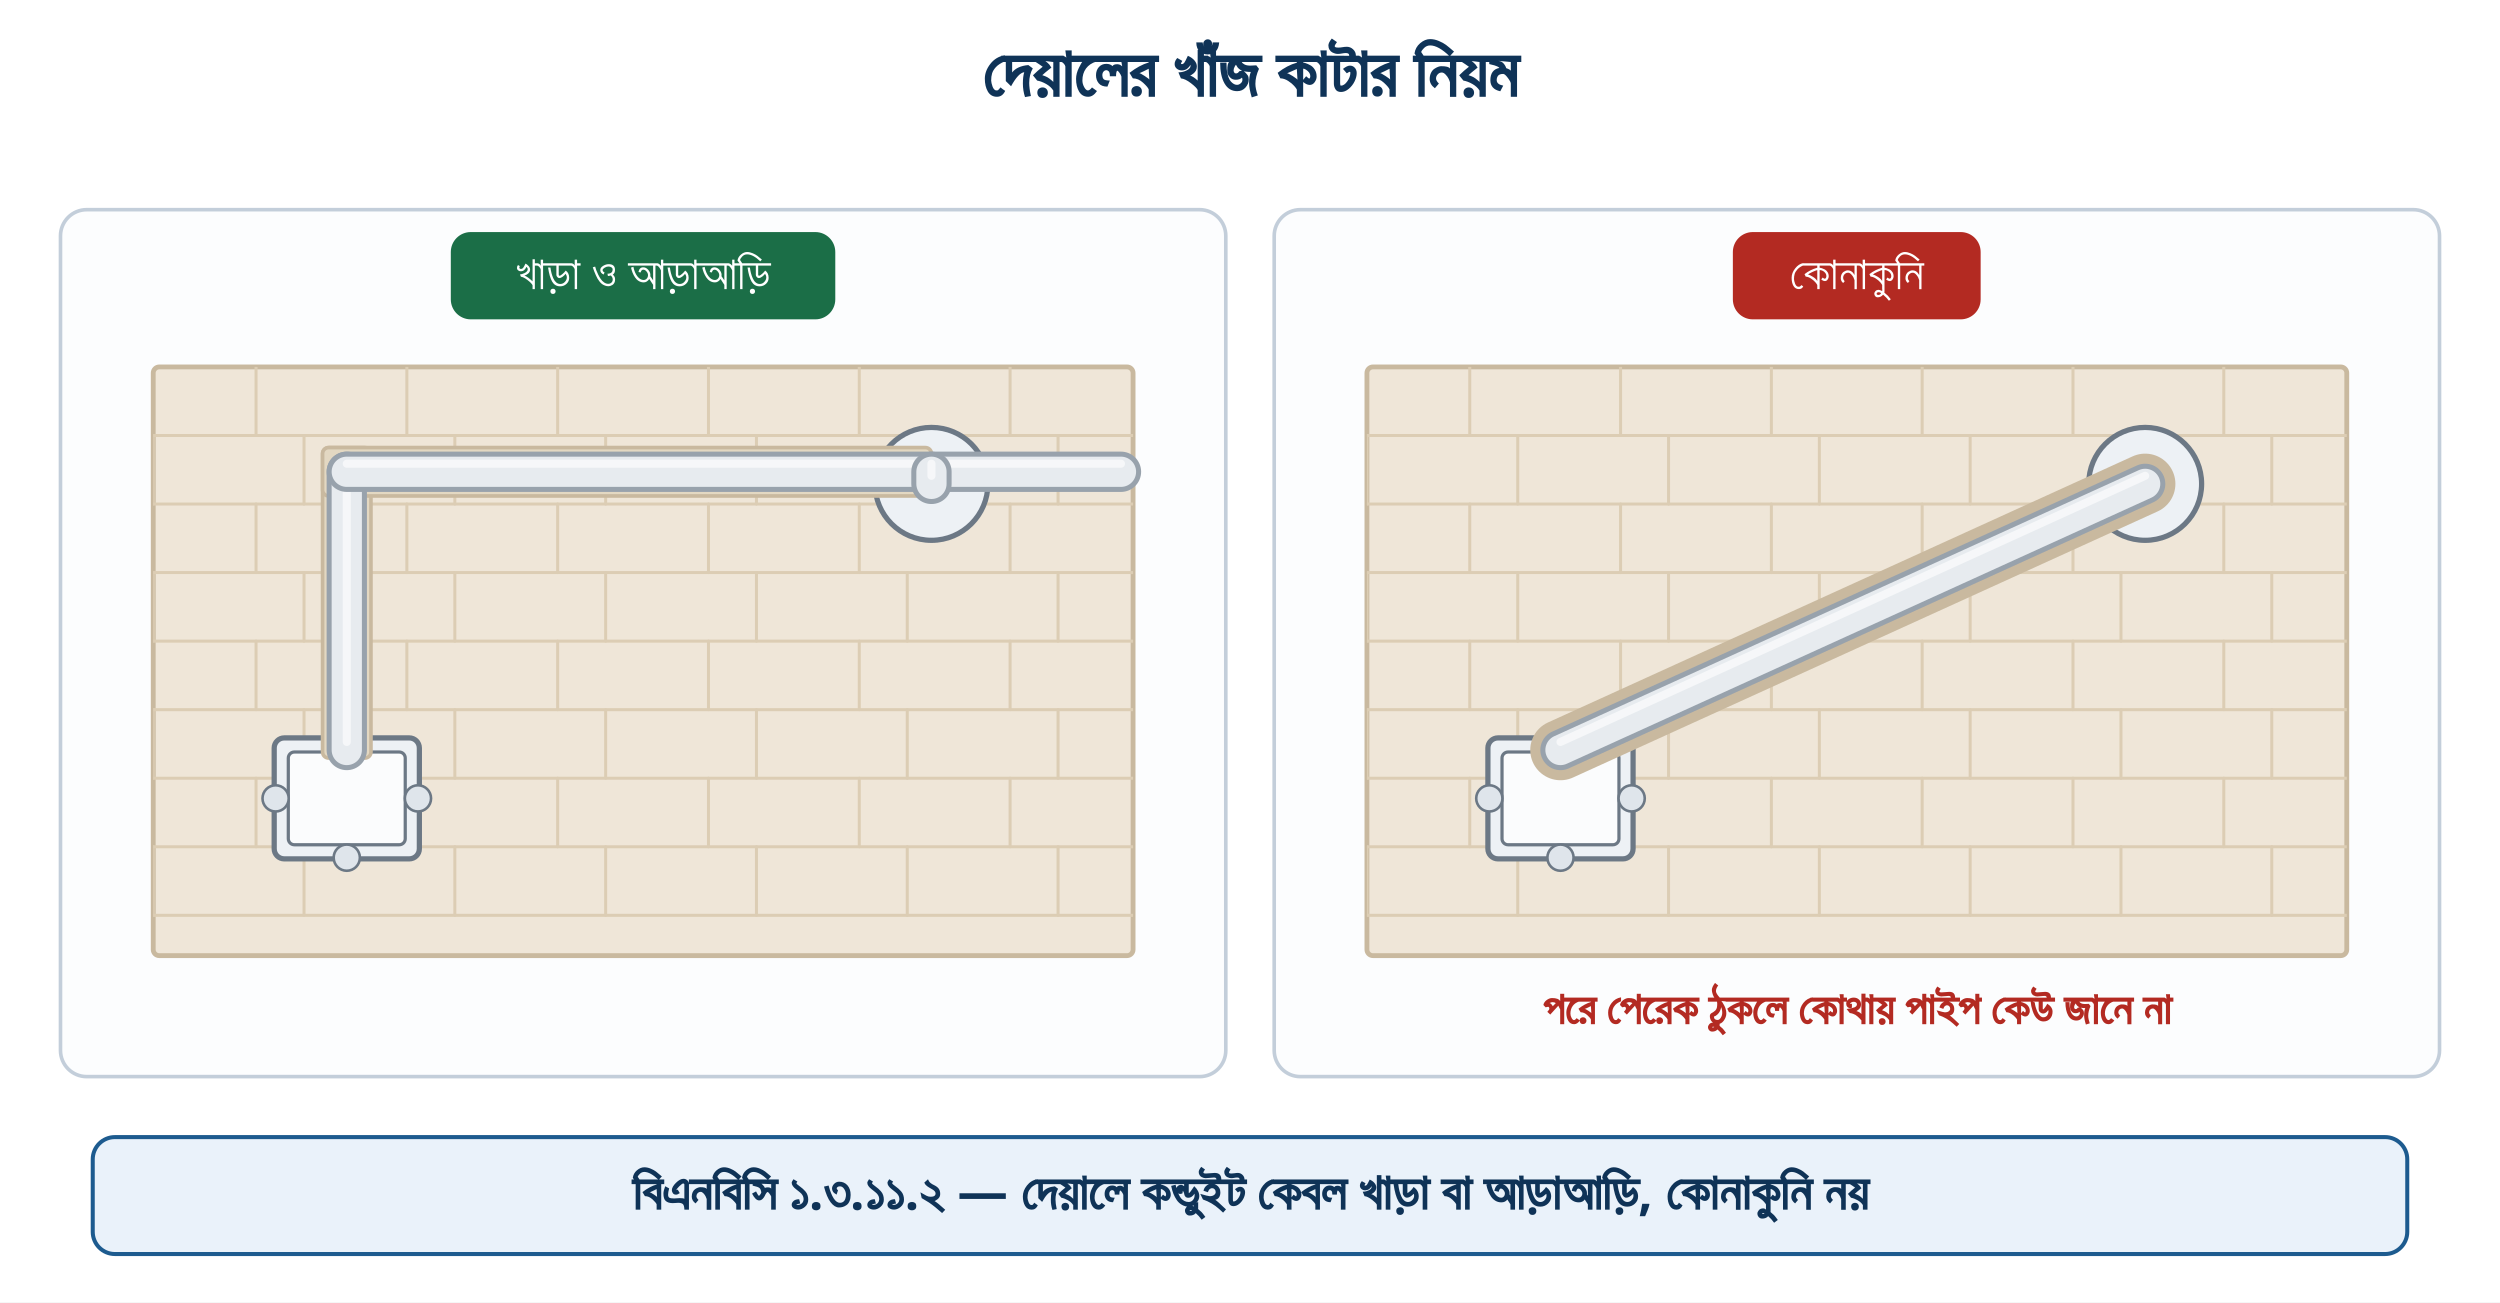
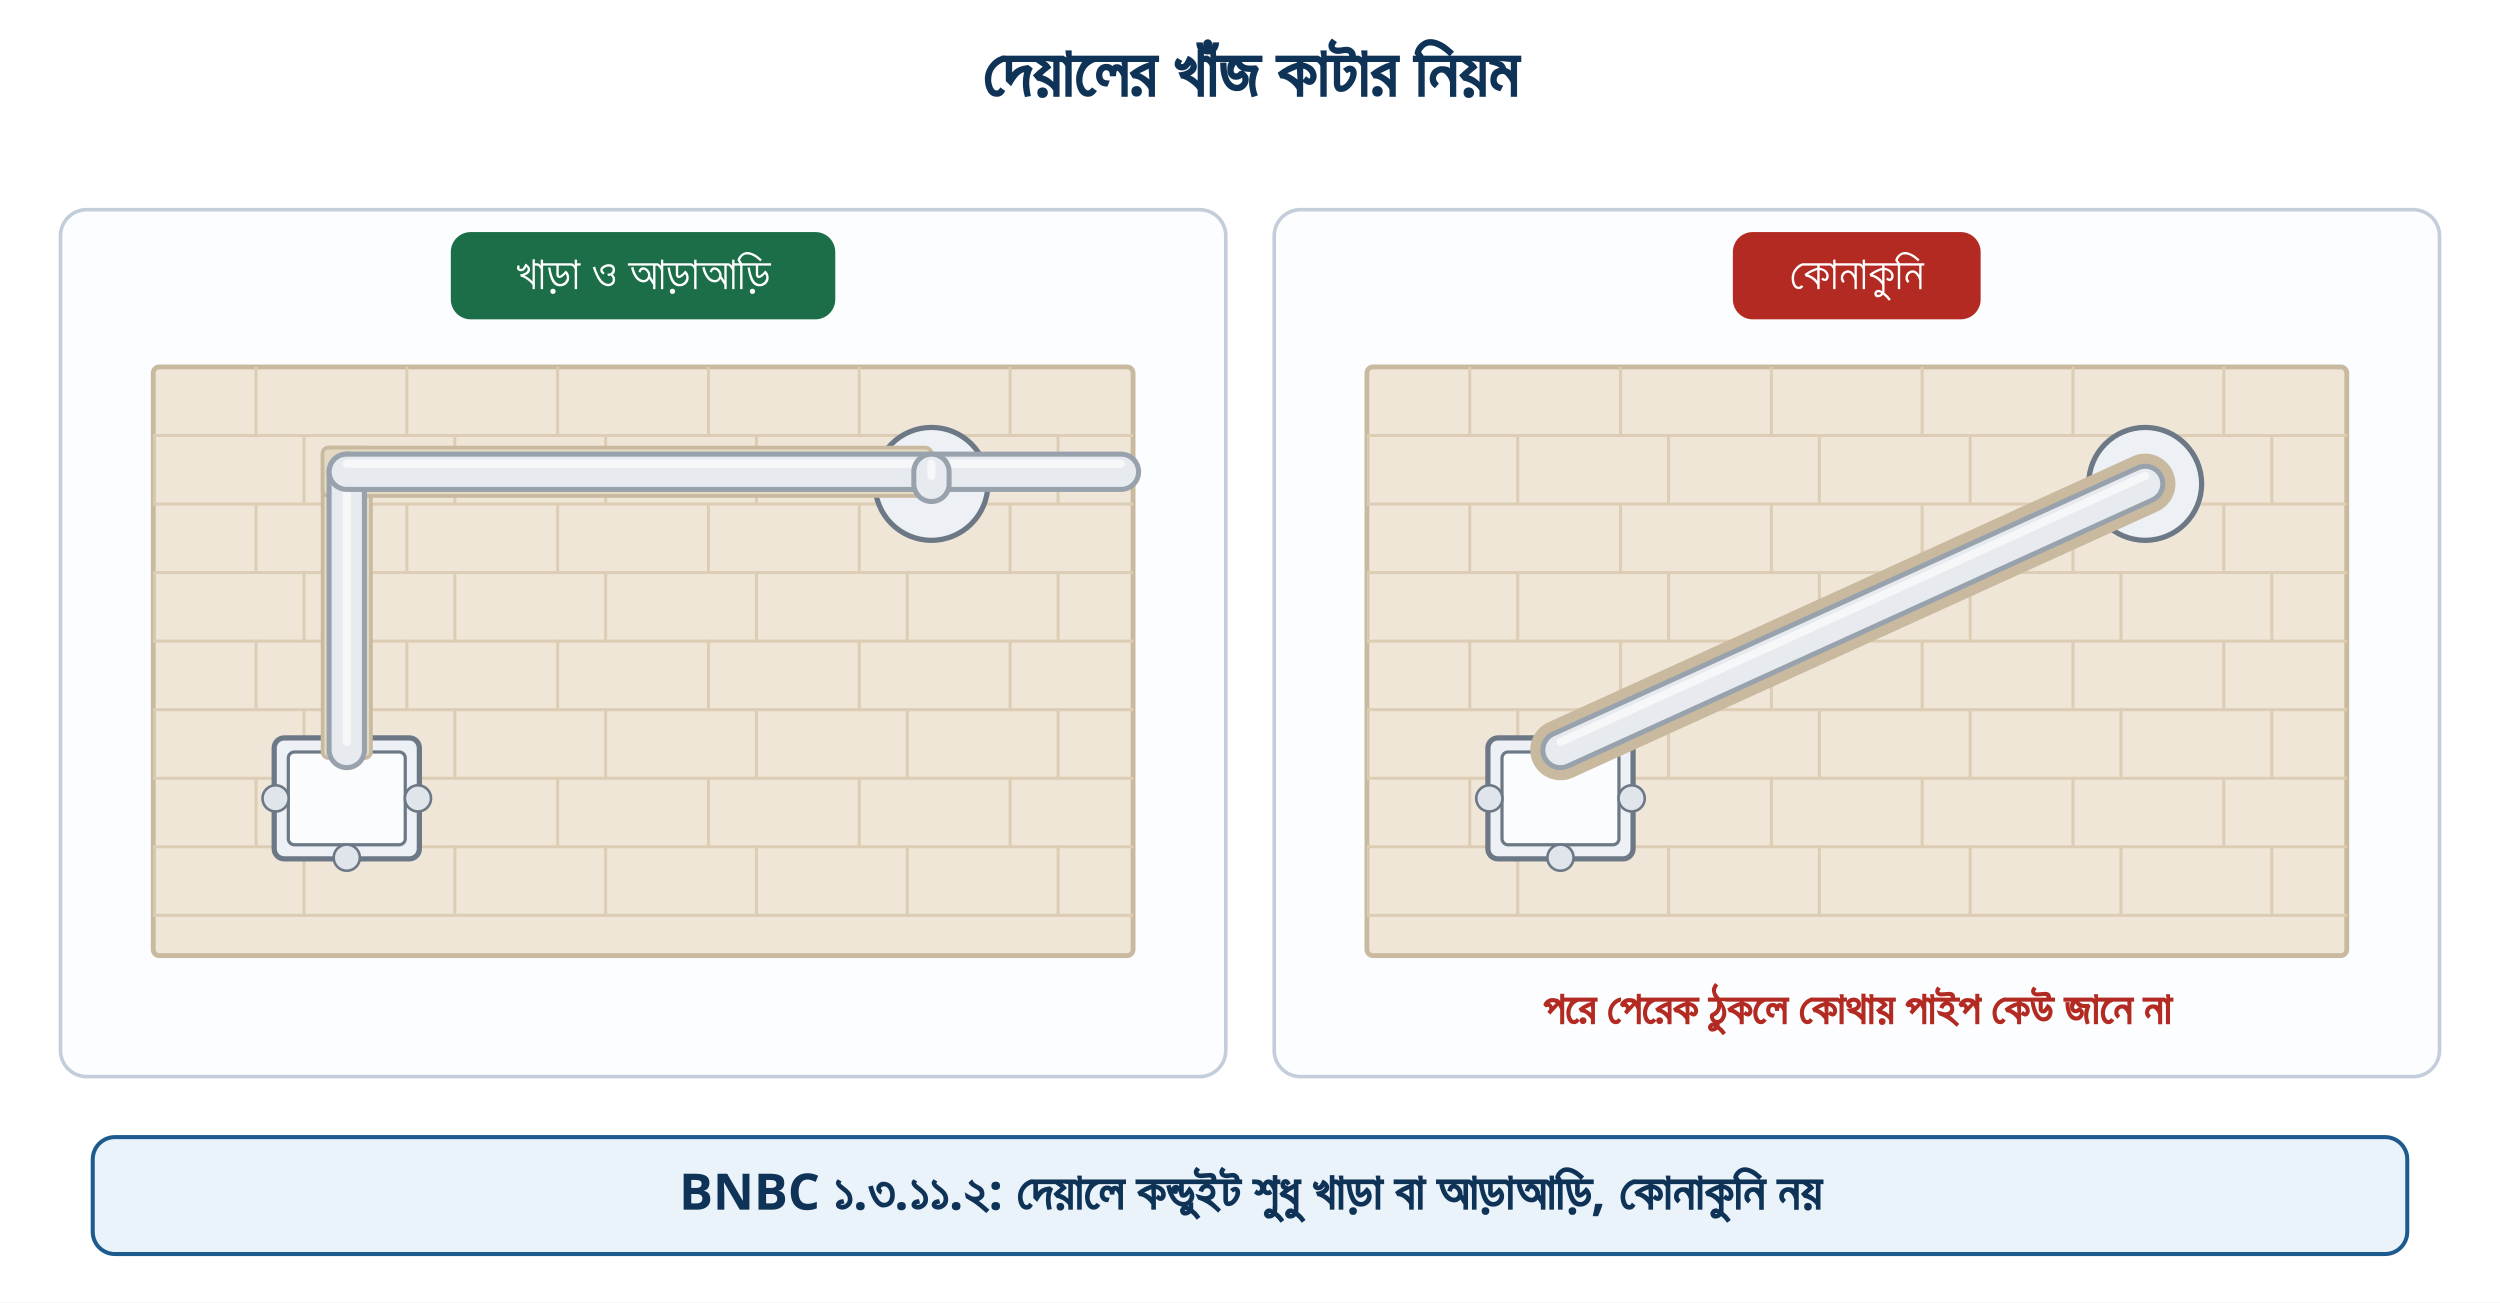
<svg xmlns="http://www.w3.org/2000/svg" width="1240" height="646" viewBox="0 0 1240 646">
  <defs>
    <clipPath id="clip1">
      <rect x="76.0" y="182.0" width="486.0" height="292.0" rx="3" />
    </clipPath>
    <clipPath id="clip2">
      <rect x="678.0" y="182.0" width="486.0" height="292.0" rx="3" />
    </clipPath>
  </defs>
  <rect width="1240" height="646" fill="#FFFFFF" />
  <text x="620.0" y="48.0" font-family="Kalpurush" font-size="34" font-weight="700" fill="#0F3357" text-anchor="middle">দেয়ালের খাঁজ কাটার নিয়ম</text>
  <rect x="30.0" y="104.0" width="578.0" height="430.0" rx="13" fill="#FCFDFE" stroke="#C3CEDA" stroke-width="1.8" />
  <rect x="224.5" y="116.0" width="188.9" height="41.5" rx="9" fill="#1B6E47" stroke="#1B6E47" stroke-width="1.8" />
  <text x="319.0" y="143.4" font-family="Kalpurush" font-size="23" font-weight="600" fill="#FFFFFF" text-anchor="middle">খাড়া ও আড়াআড়ি</text>
  <rect x="632.0" y="104.0" width="578.0" height="430.0" rx="13" fill="#FCFDFE" stroke="#C3CEDA" stroke-width="1.8" />
  <rect x="860.4" y="116.0" width="121.1" height="41.5" rx="9" fill="#B32A22" stroke="#B32A22" stroke-width="1.8" />
  <text x="921.0" y="143.4" font-family="Kalpurush" font-size="23" font-weight="600" fill="#FFFFFF" text-anchor="middle">কোনাকুনি</text>
  <rect x="76.0" y="182.0" width="486.0" height="292.0" rx="3" fill="#EFE6D8" stroke="#C9B99F" stroke-width="2.4" />
  <g clip-path="url(#clip1)">
    <line x1="76.0" y1="216.0" x2="562.0" y2="216.0" stroke="#DCCDB4" stroke-width="1.5" stroke-linecap="round" />
    <line x1="127.0" y1="182.0" x2="127.0" y2="216.0" stroke="#DCCDB4" stroke-width="1.5" stroke-linecap="round" />
    <line x1="201.8" y1="182.0" x2="201.8" y2="216.0" stroke="#DCCDB4" stroke-width="1.5" stroke-linecap="round" />
    <line x1="276.6" y1="182.0" x2="276.6" y2="216.0" stroke="#DCCDB4" stroke-width="1.5" stroke-linecap="round" />
    <line x1="351.4" y1="182.0" x2="351.4" y2="216.0" stroke="#DCCDB4" stroke-width="1.5" stroke-linecap="round" />
    <line x1="426.2" y1="182.0" x2="426.2" y2="216.0" stroke="#DCCDB4" stroke-width="1.5" stroke-linecap="round" />
    <line x1="501.0" y1="182.0" x2="501.0" y2="216.0" stroke="#DCCDB4" stroke-width="1.5" stroke-linecap="round" />
    <line x1="76.0" y1="250.0" x2="562.0" y2="250.0" stroke="#DCCDB4" stroke-width="1.5" stroke-linecap="round" />
    <line x1="76.0" y1="216.0" x2="76.0" y2="250.0" stroke="#DCCDB4" stroke-width="1.5" stroke-linecap="round" />
    <line x1="150.8" y1="216.0" x2="150.8" y2="250.0" stroke="#DCCDB4" stroke-width="1.5" stroke-linecap="round" />
    <line x1="225.6" y1="216.0" x2="225.6" y2="250.0" stroke="#DCCDB4" stroke-width="1.5" stroke-linecap="round" />
    <line x1="300.4" y1="216.0" x2="300.4" y2="250.0" stroke="#DCCDB4" stroke-width="1.5" stroke-linecap="round" />
    <line x1="375.2" y1="216.0" x2="375.2" y2="250.0" stroke="#DCCDB4" stroke-width="1.5" stroke-linecap="round" />
    <line x1="450.0" y1="216.0" x2="450.0" y2="250.0" stroke="#DCCDB4" stroke-width="1.5" stroke-linecap="round" />
    <line x1="524.8" y1="216.0" x2="524.8" y2="250.0" stroke="#DCCDB4" stroke-width="1.5" stroke-linecap="round" />
    <line x1="76.0" y1="284.0" x2="562.0" y2="284.0" stroke="#DCCDB4" stroke-width="1.5" stroke-linecap="round" />
    <line x1="127.0" y1="250.0" x2="127.0" y2="284.0" stroke="#DCCDB4" stroke-width="1.5" stroke-linecap="round" />
    <line x1="201.8" y1="250.0" x2="201.8" y2="284.0" stroke="#DCCDB4" stroke-width="1.5" stroke-linecap="round" />
    <line x1="276.6" y1="250.0" x2="276.6" y2="284.0" stroke="#DCCDB4" stroke-width="1.5" stroke-linecap="round" />
    <line x1="351.4" y1="250.0" x2="351.4" y2="284.0" stroke="#DCCDB4" stroke-width="1.5" stroke-linecap="round" />
    <line x1="426.2" y1="250.0" x2="426.2" y2="284.0" stroke="#DCCDB4" stroke-width="1.5" stroke-linecap="round" />
    <line x1="501.0" y1="250.0" x2="501.0" y2="284.0" stroke="#DCCDB4" stroke-width="1.5" stroke-linecap="round" />
    <line x1="76.0" y1="318.0" x2="562.0" y2="318.0" stroke="#DCCDB4" stroke-width="1.5" stroke-linecap="round" />
    <line x1="76.0" y1="284.0" x2="76.0" y2="318.0" stroke="#DCCDB4" stroke-width="1.5" stroke-linecap="round" />
    <line x1="150.8" y1="284.0" x2="150.8" y2="318.0" stroke="#DCCDB4" stroke-width="1.5" stroke-linecap="round" />
    <line x1="225.6" y1="284.0" x2="225.6" y2="318.0" stroke="#DCCDB4" stroke-width="1.5" stroke-linecap="round" />
    <line x1="300.4" y1="284.0" x2="300.4" y2="318.0" stroke="#DCCDB4" stroke-width="1.5" stroke-linecap="round" />
    <line x1="375.2" y1="284.0" x2="375.2" y2="318.0" stroke="#DCCDB4" stroke-width="1.5" stroke-linecap="round" />
    <line x1="450.0" y1="284.0" x2="450.0" y2="318.0" stroke="#DCCDB4" stroke-width="1.5" stroke-linecap="round" />
    <line x1="524.8" y1="284.0" x2="524.8" y2="318.0" stroke="#DCCDB4" stroke-width="1.5" stroke-linecap="round" />
    <line x1="76.0" y1="352.0" x2="562.0" y2="352.0" stroke="#DCCDB4" stroke-width="1.5" stroke-linecap="round" />
    <line x1="127.0" y1="318.0" x2="127.0" y2="352.0" stroke="#DCCDB4" stroke-width="1.5" stroke-linecap="round" />
    <line x1="201.8" y1="318.0" x2="201.8" y2="352.0" stroke="#DCCDB4" stroke-width="1.5" stroke-linecap="round" />
    <line x1="276.6" y1="318.0" x2="276.6" y2="352.0" stroke="#DCCDB4" stroke-width="1.5" stroke-linecap="round" />
    <line x1="351.4" y1="318.0" x2="351.4" y2="352.0" stroke="#DCCDB4" stroke-width="1.5" stroke-linecap="round" />
    <line x1="426.2" y1="318.0" x2="426.2" y2="352.0" stroke="#DCCDB4" stroke-width="1.5" stroke-linecap="round" />
    <line x1="501.0" y1="318.0" x2="501.0" y2="352.0" stroke="#DCCDB4" stroke-width="1.5" stroke-linecap="round" />
    <line x1="76.0" y1="386.0" x2="562.0" y2="386.0" stroke="#DCCDB4" stroke-width="1.5" stroke-linecap="round" />
    <line x1="76.0" y1="352.0" x2="76.0" y2="386.0" stroke="#DCCDB4" stroke-width="1.5" stroke-linecap="round" />
    <line x1="150.8" y1="352.0" x2="150.8" y2="386.0" stroke="#DCCDB4" stroke-width="1.5" stroke-linecap="round" />
    <line x1="225.6" y1="352.0" x2="225.6" y2="386.0" stroke="#DCCDB4" stroke-width="1.5" stroke-linecap="round" />
    <line x1="300.4" y1="352.0" x2="300.4" y2="386.0" stroke="#DCCDB4" stroke-width="1.5" stroke-linecap="round" />
    <line x1="375.2" y1="352.0" x2="375.2" y2="386.0" stroke="#DCCDB4" stroke-width="1.5" stroke-linecap="round" />
    <line x1="450.0" y1="352.0" x2="450.0" y2="386.0" stroke="#DCCDB4" stroke-width="1.5" stroke-linecap="round" />
    <line x1="524.8" y1="352.0" x2="524.8" y2="386.0" stroke="#DCCDB4" stroke-width="1.5" stroke-linecap="round" />
    <line x1="76.0" y1="420.0" x2="562.0" y2="420.0" stroke="#DCCDB4" stroke-width="1.5" stroke-linecap="round" />
    <line x1="127.0" y1="386.0" x2="127.0" y2="420.0" stroke="#DCCDB4" stroke-width="1.5" stroke-linecap="round" />
    <line x1="201.8" y1="386.0" x2="201.8" y2="420.0" stroke="#DCCDB4" stroke-width="1.5" stroke-linecap="round" />
    <line x1="276.6" y1="386.0" x2="276.6" y2="420.0" stroke="#DCCDB4" stroke-width="1.5" stroke-linecap="round" />
    <line x1="351.4" y1="386.0" x2="351.4" y2="420.0" stroke="#DCCDB4" stroke-width="1.5" stroke-linecap="round" />
    <line x1="426.2" y1="386.0" x2="426.2" y2="420.0" stroke="#DCCDB4" stroke-width="1.5" stroke-linecap="round" />
    <line x1="501.0" y1="386.0" x2="501.0" y2="420.0" stroke="#DCCDB4" stroke-width="1.5" stroke-linecap="round" />
    <line x1="76.0" y1="454.0" x2="562.0" y2="454.0" stroke="#DCCDB4" stroke-width="1.5" stroke-linecap="round" />
    <line x1="76.0" y1="420.0" x2="76.0" y2="454.0" stroke="#DCCDB4" stroke-width="1.5" stroke-linecap="round" />
    <line x1="150.8" y1="420.0" x2="150.8" y2="454.0" stroke="#DCCDB4" stroke-width="1.5" stroke-linecap="round" />
    <line x1="225.6" y1="420.0" x2="225.6" y2="454.0" stroke="#DCCDB4" stroke-width="1.5" stroke-linecap="round" />
    <line x1="300.4" y1="420.0" x2="300.4" y2="454.0" stroke="#DCCDB4" stroke-width="1.5" stroke-linecap="round" />
    <line x1="375.2" y1="420.0" x2="375.2" y2="454.0" stroke="#DCCDB4" stroke-width="1.5" stroke-linecap="round" />
    <line x1="450.0" y1="420.0" x2="450.0" y2="454.0" stroke="#DCCDB4" stroke-width="1.5" stroke-linecap="round" />
    <line x1="524.8" y1="420.0" x2="524.8" y2="454.0" stroke="#DCCDB4" stroke-width="1.5" stroke-linecap="round" />
  </g>
  <rect x="136.0" y="366.0" width="72.0" height="60.0" rx="5" fill="#EDF1F5" stroke="#6C7885" stroke-width="2.6" />
  <rect x="143.0" y="373.0" width="58.0" height="46.0" rx="3" fill="#FBFCFD" stroke="#6C7885" stroke-width="1.6" />
  <circle cx="136.7" cy="396.0" r="6.5" fill="#DFE5EB" stroke="#6C7885" stroke-width="1.3" />
  <circle cx="207.3" cy="396.0" r="6.5" fill="#DFE5EB" stroke="#6C7885" stroke-width="1.3" />
  <circle cx="172.0" cy="366.6" r="6.5" fill="#DFE5EB" stroke="#6C7885" stroke-width="1.3" />
  <circle cx="172.0" cy="425.4" r="6.5" fill="#DFE5EB" stroke="#6C7885" stroke-width="1.3" />
  <circle cx="462.0" cy="240.0" r="28.0" fill="#EDF1F5" stroke="#6C7885" stroke-width="2.6" />
  <rect x="160.0" y="222.0" width="24.0" height="154.0" rx="3" fill="#E3D8C2" stroke="#C9B99F" stroke-width="1.8" />
  <rect x="160.0" y="222.0" width="302.0" height="24.0" rx="3" fill="#E3D8C2" stroke="#C9B99F" stroke-width="1.8" />
  <path d="M 172 234 L 172 372" fill="none" stroke="#98A2AC" stroke-width="20" stroke-linecap="round" stroke-linejoin="round" />
  <path d="M 172 234 L 172 372" fill="none" stroke="#E7EBEF" stroke-width="15.0" stroke-linecap="round" stroke-linejoin="round" />
  <g transform="translate(0,-4.0)" opacity="0.62">
    <path d="M 172 234 L 172 372" fill="none" stroke="#FFFFFF" stroke-width="4.0" stroke-linecap="round" stroke-linejoin="round" />
  </g>
  <path d="M 172 234 L 556 234" fill="none" stroke="#98A2AC" stroke-width="20" stroke-linecap="round" stroke-linejoin="round" />
  <path d="M 172 234 L 556 234" fill="none" stroke="#E7EBEF" stroke-width="15.0" stroke-linecap="round" stroke-linejoin="round" />
  <g transform="translate(0,-4.0)" opacity="0.62">
    <path d="M 172 234 L 556 234" fill="none" stroke="#FFFFFF" stroke-width="4.0" stroke-linecap="round" stroke-linejoin="round" />
  </g>
  <path d="M 462 234 L 462 240" fill="none" stroke="#98A2AC" stroke-width="20" stroke-linecap="round" stroke-linejoin="round" />
  <path d="M 462 234 L 462 240" fill="none" stroke="#E7EBEF" stroke-width="15.0" stroke-linecap="round" stroke-linejoin="round" />
  <g transform="translate(0,-4.0)" opacity="0.62">
    <path d="M 462 234 L 462 240" fill="none" stroke="#FFFFFF" stroke-width="4.0" stroke-linecap="round" stroke-linejoin="round" />
  </g>
  <rect x="678.0" y="182.0" width="486.0" height="292.0" rx="3" fill="#EFE6D8" stroke="#C9B99F" stroke-width="2.4" />
  <g clip-path="url(#clip2)">
    <line x1="678.0" y1="216.0" x2="1164.0" y2="216.0" stroke="#DCCDB4" stroke-width="1.5" stroke-linecap="round" />
    <line x1="729.0" y1="182.0" x2="729.0" y2="216.0" stroke="#DCCDB4" stroke-width="1.5" stroke-linecap="round" />
    <line x1="803.8" y1="182.0" x2="803.8" y2="216.0" stroke="#DCCDB4" stroke-width="1.5" stroke-linecap="round" />
    <line x1="878.6" y1="182.0" x2="878.6" y2="216.0" stroke="#DCCDB4" stroke-width="1.5" stroke-linecap="round" />
    <line x1="953.4" y1="182.0" x2="953.4" y2="216.0" stroke="#DCCDB4" stroke-width="1.5" stroke-linecap="round" />
    <line x1="1028.2" y1="182.0" x2="1028.2" y2="216.0" stroke="#DCCDB4" stroke-width="1.5" stroke-linecap="round" />
    <line x1="1103.0" y1="182.0" x2="1103.0" y2="216.0" stroke="#DCCDB4" stroke-width="1.5" stroke-linecap="round" />
    <line x1="678.0" y1="250.0" x2="1164.0" y2="250.0" stroke="#DCCDB4" stroke-width="1.5" stroke-linecap="round" />
    <line x1="678.0" y1="216.0" x2="678.0" y2="250.0" stroke="#DCCDB4" stroke-width="1.5" stroke-linecap="round" />
    <line x1="752.8" y1="216.0" x2="752.8" y2="250.0" stroke="#DCCDB4" stroke-width="1.5" stroke-linecap="round" />
    <line x1="827.6" y1="216.0" x2="827.6" y2="250.0" stroke="#DCCDB4" stroke-width="1.5" stroke-linecap="round" />
    <line x1="902.4" y1="216.0" x2="902.4" y2="250.0" stroke="#DCCDB4" stroke-width="1.5" stroke-linecap="round" />
    <line x1="977.2" y1="216.0" x2="977.2" y2="250.0" stroke="#DCCDB4" stroke-width="1.5" stroke-linecap="round" />
    <line x1="1052.0" y1="216.0" x2="1052.0" y2="250.0" stroke="#DCCDB4" stroke-width="1.5" stroke-linecap="round" />
    <line x1="1126.8" y1="216.0" x2="1126.8" y2="250.0" stroke="#DCCDB4" stroke-width="1.5" stroke-linecap="round" />
    <line x1="678.0" y1="284.0" x2="1164.0" y2="284.0" stroke="#DCCDB4" stroke-width="1.5" stroke-linecap="round" />
    <line x1="729.0" y1="250.0" x2="729.0" y2="284.0" stroke="#DCCDB4" stroke-width="1.5" stroke-linecap="round" />
    <line x1="803.8" y1="250.0" x2="803.8" y2="284.0" stroke="#DCCDB4" stroke-width="1.5" stroke-linecap="round" />
    <line x1="878.6" y1="250.0" x2="878.6" y2="284.0" stroke="#DCCDB4" stroke-width="1.5" stroke-linecap="round" />
    <line x1="953.4" y1="250.0" x2="953.4" y2="284.0" stroke="#DCCDB4" stroke-width="1.5" stroke-linecap="round" />
    <line x1="1028.2" y1="250.0" x2="1028.2" y2="284.0" stroke="#DCCDB4" stroke-width="1.5" stroke-linecap="round" />
    <line x1="1103.0" y1="250.0" x2="1103.0" y2="284.0" stroke="#DCCDB4" stroke-width="1.5" stroke-linecap="round" />
    <line x1="678.0" y1="318.0" x2="1164.0" y2="318.0" stroke="#DCCDB4" stroke-width="1.5" stroke-linecap="round" />
    <line x1="678.0" y1="284.0" x2="678.0" y2="318.0" stroke="#DCCDB4" stroke-width="1.5" stroke-linecap="round" />
    <line x1="752.8" y1="284.0" x2="752.8" y2="318.0" stroke="#DCCDB4" stroke-width="1.5" stroke-linecap="round" />
    <line x1="827.6" y1="284.0" x2="827.6" y2="318.0" stroke="#DCCDB4" stroke-width="1.5" stroke-linecap="round" />
    <line x1="902.4" y1="284.0" x2="902.4" y2="318.0" stroke="#DCCDB4" stroke-width="1.5" stroke-linecap="round" />
    <line x1="977.2" y1="284.0" x2="977.2" y2="318.0" stroke="#DCCDB4" stroke-width="1.5" stroke-linecap="round" />
    <line x1="1052.0" y1="284.0" x2="1052.0" y2="318.0" stroke="#DCCDB4" stroke-width="1.5" stroke-linecap="round" />
    <line x1="1126.8" y1="284.0" x2="1126.8" y2="318.0" stroke="#DCCDB4" stroke-width="1.5" stroke-linecap="round" />
    <line x1="678.0" y1="352.0" x2="1164.0" y2="352.0" stroke="#DCCDB4" stroke-width="1.5" stroke-linecap="round" />
    <line x1="729.0" y1="318.0" x2="729.0" y2="352.0" stroke="#DCCDB4" stroke-width="1.5" stroke-linecap="round" />
    <line x1="803.8" y1="318.0" x2="803.8" y2="352.0" stroke="#DCCDB4" stroke-width="1.5" stroke-linecap="round" />
    <line x1="878.6" y1="318.0" x2="878.6" y2="352.0" stroke="#DCCDB4" stroke-width="1.5" stroke-linecap="round" />
    <line x1="953.4" y1="318.0" x2="953.4" y2="352.0" stroke="#DCCDB4" stroke-width="1.5" stroke-linecap="round" />
    <line x1="1028.2" y1="318.0" x2="1028.2" y2="352.0" stroke="#DCCDB4" stroke-width="1.5" stroke-linecap="round" />
    <line x1="1103.0" y1="318.0" x2="1103.0" y2="352.0" stroke="#DCCDB4" stroke-width="1.5" stroke-linecap="round" />
    <line x1="678.0" y1="386.0" x2="1164.0" y2="386.0" stroke="#DCCDB4" stroke-width="1.5" stroke-linecap="round" />
    <line x1="678.0" y1="352.0" x2="678.0" y2="386.0" stroke="#DCCDB4" stroke-width="1.5" stroke-linecap="round" />
    <line x1="752.8" y1="352.0" x2="752.8" y2="386.0" stroke="#DCCDB4" stroke-width="1.5" stroke-linecap="round" />
    <line x1="827.6" y1="352.0" x2="827.6" y2="386.0" stroke="#DCCDB4" stroke-width="1.5" stroke-linecap="round" />
    <line x1="902.4" y1="352.0" x2="902.4" y2="386.0" stroke="#DCCDB4" stroke-width="1.5" stroke-linecap="round" />
    <line x1="977.2" y1="352.0" x2="977.2" y2="386.0" stroke="#DCCDB4" stroke-width="1.5" stroke-linecap="round" />
    <line x1="1052.0" y1="352.0" x2="1052.0" y2="386.0" stroke="#DCCDB4" stroke-width="1.5" stroke-linecap="round" />
    <line x1="1126.8" y1="352.0" x2="1126.8" y2="386.0" stroke="#DCCDB4" stroke-width="1.5" stroke-linecap="round" />
    <line x1="678.0" y1="420.0" x2="1164.0" y2="420.0" stroke="#DCCDB4" stroke-width="1.5" stroke-linecap="round" />
    <line x1="729.0" y1="386.0" x2="729.0" y2="420.0" stroke="#DCCDB4" stroke-width="1.5" stroke-linecap="round" />
    <line x1="803.8" y1="386.0" x2="803.8" y2="420.0" stroke="#DCCDB4" stroke-width="1.5" stroke-linecap="round" />
    <line x1="878.6" y1="386.0" x2="878.6" y2="420.0" stroke="#DCCDB4" stroke-width="1.5" stroke-linecap="round" />
    <line x1="953.4" y1="386.0" x2="953.4" y2="420.0" stroke="#DCCDB4" stroke-width="1.5" stroke-linecap="round" />
    <line x1="1028.2" y1="386.0" x2="1028.2" y2="420.0" stroke="#DCCDB4" stroke-width="1.5" stroke-linecap="round" />
    <line x1="1103.0" y1="386.0" x2="1103.0" y2="420.0" stroke="#DCCDB4" stroke-width="1.5" stroke-linecap="round" />
    <line x1="678.0" y1="454.0" x2="1164.0" y2="454.0" stroke="#DCCDB4" stroke-width="1.5" stroke-linecap="round" />
    <line x1="678.0" y1="420.0" x2="678.0" y2="454.0" stroke="#DCCDB4" stroke-width="1.5" stroke-linecap="round" />
    <line x1="752.8" y1="420.0" x2="752.8" y2="454.0" stroke="#DCCDB4" stroke-width="1.5" stroke-linecap="round" />
    <line x1="827.6" y1="420.0" x2="827.6" y2="454.0" stroke="#DCCDB4" stroke-width="1.5" stroke-linecap="round" />
    <line x1="902.4" y1="420.0" x2="902.4" y2="454.0" stroke="#DCCDB4" stroke-width="1.5" stroke-linecap="round" />
    <line x1="977.2" y1="420.0" x2="977.2" y2="454.0" stroke="#DCCDB4" stroke-width="1.5" stroke-linecap="round" />
    <line x1="1052.0" y1="420.0" x2="1052.0" y2="454.0" stroke="#DCCDB4" stroke-width="1.5" stroke-linecap="round" />
    <line x1="1126.8" y1="420.0" x2="1126.8" y2="454.0" stroke="#DCCDB4" stroke-width="1.5" stroke-linecap="round" />
  </g>
  <rect x="738.0" y="366.0" width="72.0" height="60.0" rx="5" fill="#EDF1F5" stroke="#6C7885" stroke-width="2.6" />
  <rect x="745.0" y="373.0" width="58.0" height="46.0" rx="3" fill="#FBFCFD" stroke="#6C7885" stroke-width="1.6" />
  <circle cx="738.7" cy="396.0" r="6.5" fill="#DFE5EB" stroke="#6C7885" stroke-width="1.3" />
  <circle cx="809.3" cy="396.0" r="6.5" fill="#DFE5EB" stroke="#6C7885" stroke-width="1.3" />
  <circle cx="774.0" cy="366.6" r="6.5" fill="#DFE5EB" stroke="#6C7885" stroke-width="1.3" />
  <circle cx="774.0" cy="425.4" r="6.5" fill="#DFE5EB" stroke="#6C7885" stroke-width="1.3" />
  <circle cx="1064.0" cy="240.0" r="28.0" fill="#EDF1F5" stroke="#6C7885" stroke-width="2.6" />
  <path d="M 774 372 L 1064 240" fill="none" stroke="#C9B99F" stroke-width="30" stroke-linecap="round" stroke-linejoin="round" />
  <path d="M 774 372 L 1064 240" fill="none" stroke="#98A2AC" stroke-width="20" stroke-linecap="round" stroke-linejoin="round" />
  <path d="M 774 372 L 1064 240" fill="none" stroke="#E7EBEF" stroke-width="15.0" stroke-linecap="round" stroke-linejoin="round" />
  <g transform="translate(0,-4.0)" opacity="0.62">
    <path d="M 774 372 L 1064 240" fill="none" stroke="#FFFFFF" stroke-width="4.0" stroke-linecap="round" stroke-linejoin="round" />
  </g>
  <text x="921.0" y="508.0" font-family="Kalpurush" font-size="22" font-weight="700" fill="#B32A22" text-anchor="middle">পরে পেরেক ঠুকলে কোথায় পাইপ কেউ জানে না</text>
  <rect x="46.0" y="564.0" width="1148.0" height="58.0" rx="11" fill="#EAF2FA" stroke="#1D5B8F" stroke-width="2" />
-   <text x="620.0" y="600.0" font-family="Kalpurush" font-size="25" font-weight="700" fill="#0F3357" text-anchor="middle">বিএনবিসি ১.৩.১১.২ — দেয়ালে কন্ডুইট কেবল খাড়া বা আড়াআড়ি, কোনাকুনি নয়</text>
+   <text x="620.0" y="600.0" font-family="Kalpurush" font-size="25" font-weight="700" fill="#0F3357" text-anchor="middle">BNBC ১.৩.১১.২: দেয়ালে কন্ডুইট শুধু খাড়া বা আড়াআড়ি, কোনাকুনি নয়</text>
</svg>
